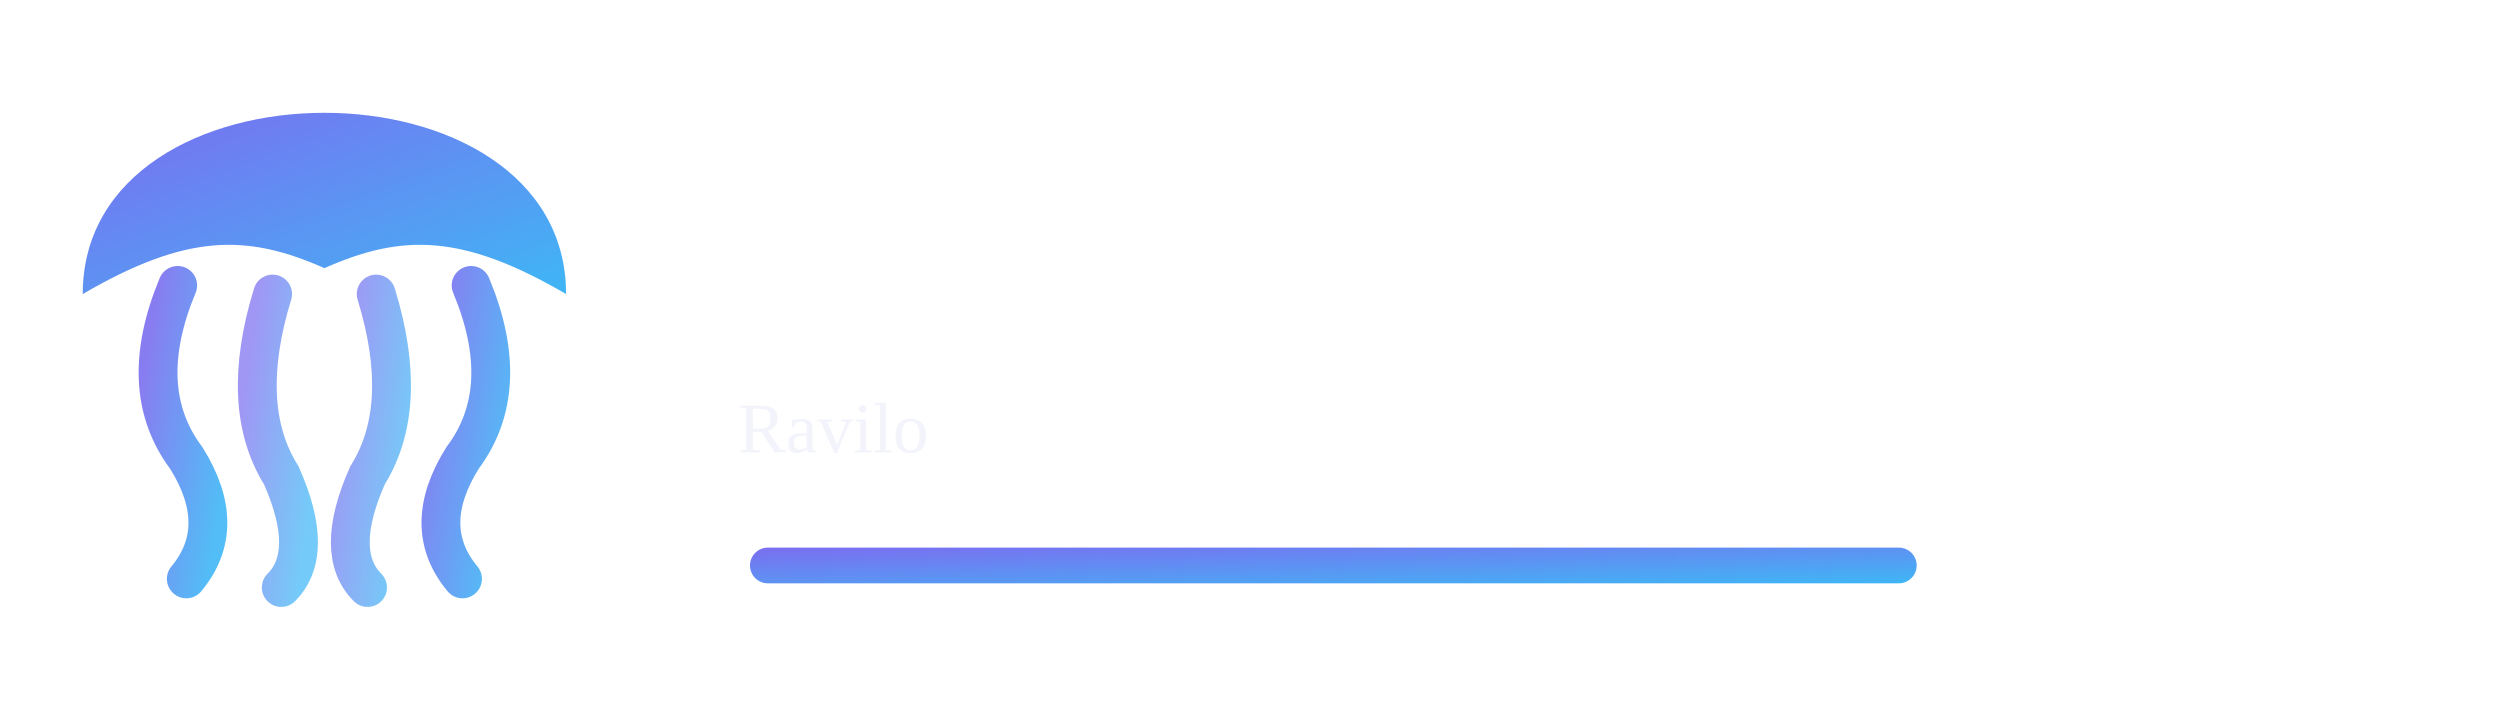
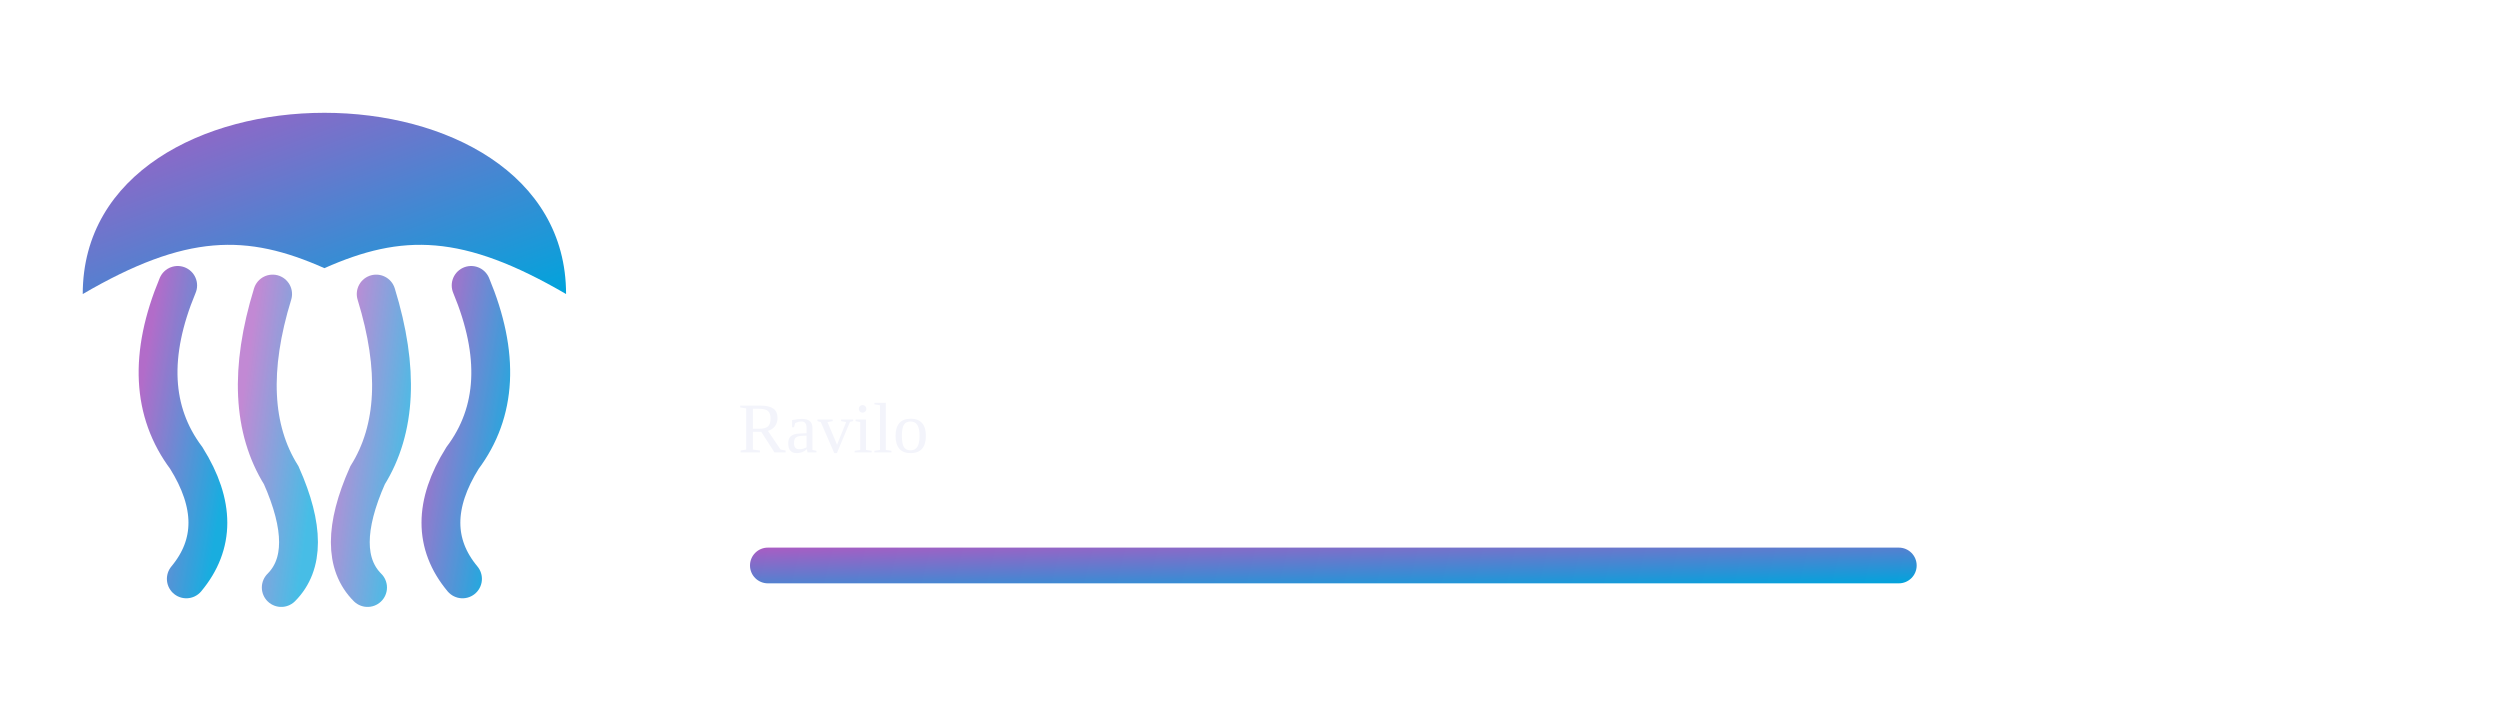
<svg xmlns="http://www.w3.org/2000/svg" viewBox="0 0 420 120" width="420" height="120" role="img" aria-label="Ravilo">
  <defs>
    <linearGradient id="rg" x1="0" y1="0" x2="1" y2="1">
-       <stop offset="0" stop-color="#7b6ef0" />
-       <stop offset="1" stop-color="#3fb6f5" />
+       <stop offset="0" stop-color="#AA5CC3" />
+       <stop offset="1" stop-color="#00A4DC" />
    </linearGradient>
  </defs>
  <g transform="translate(-18,-26) scale(1.45)">
    <path d="M22 52 C22 24 78 24 78 52 C66 45 59 45 50 49 C41 45 34 45 22 52 Z" fill="url(#rg)" />
    <g stroke="url(#rg)" stroke-width="4.5" stroke-linecap="round" fill="none">
      <path d="M33 51 q-5 12 1 20 q5 8 0 14" opacity=".9" />
      <path d="M44 52 q-4 13 1 21 q4 9 0 13" opacity=".72" />
      <path d="M56 52 q4 13 -1 21 q-4 9 0 13" opacity=".72" />
      <path d="M67 51 q5 12 -1 20 q-5 8 0 14" opacity=".9" />
    </g>
  </g>
  <text x="124" y="76" class="wm" fill="#f3f4fb">Ravilo</text>
  <rect x="126" y="92" width="196" height="6" rx="3" fill="url(#rg)" />
</svg>
